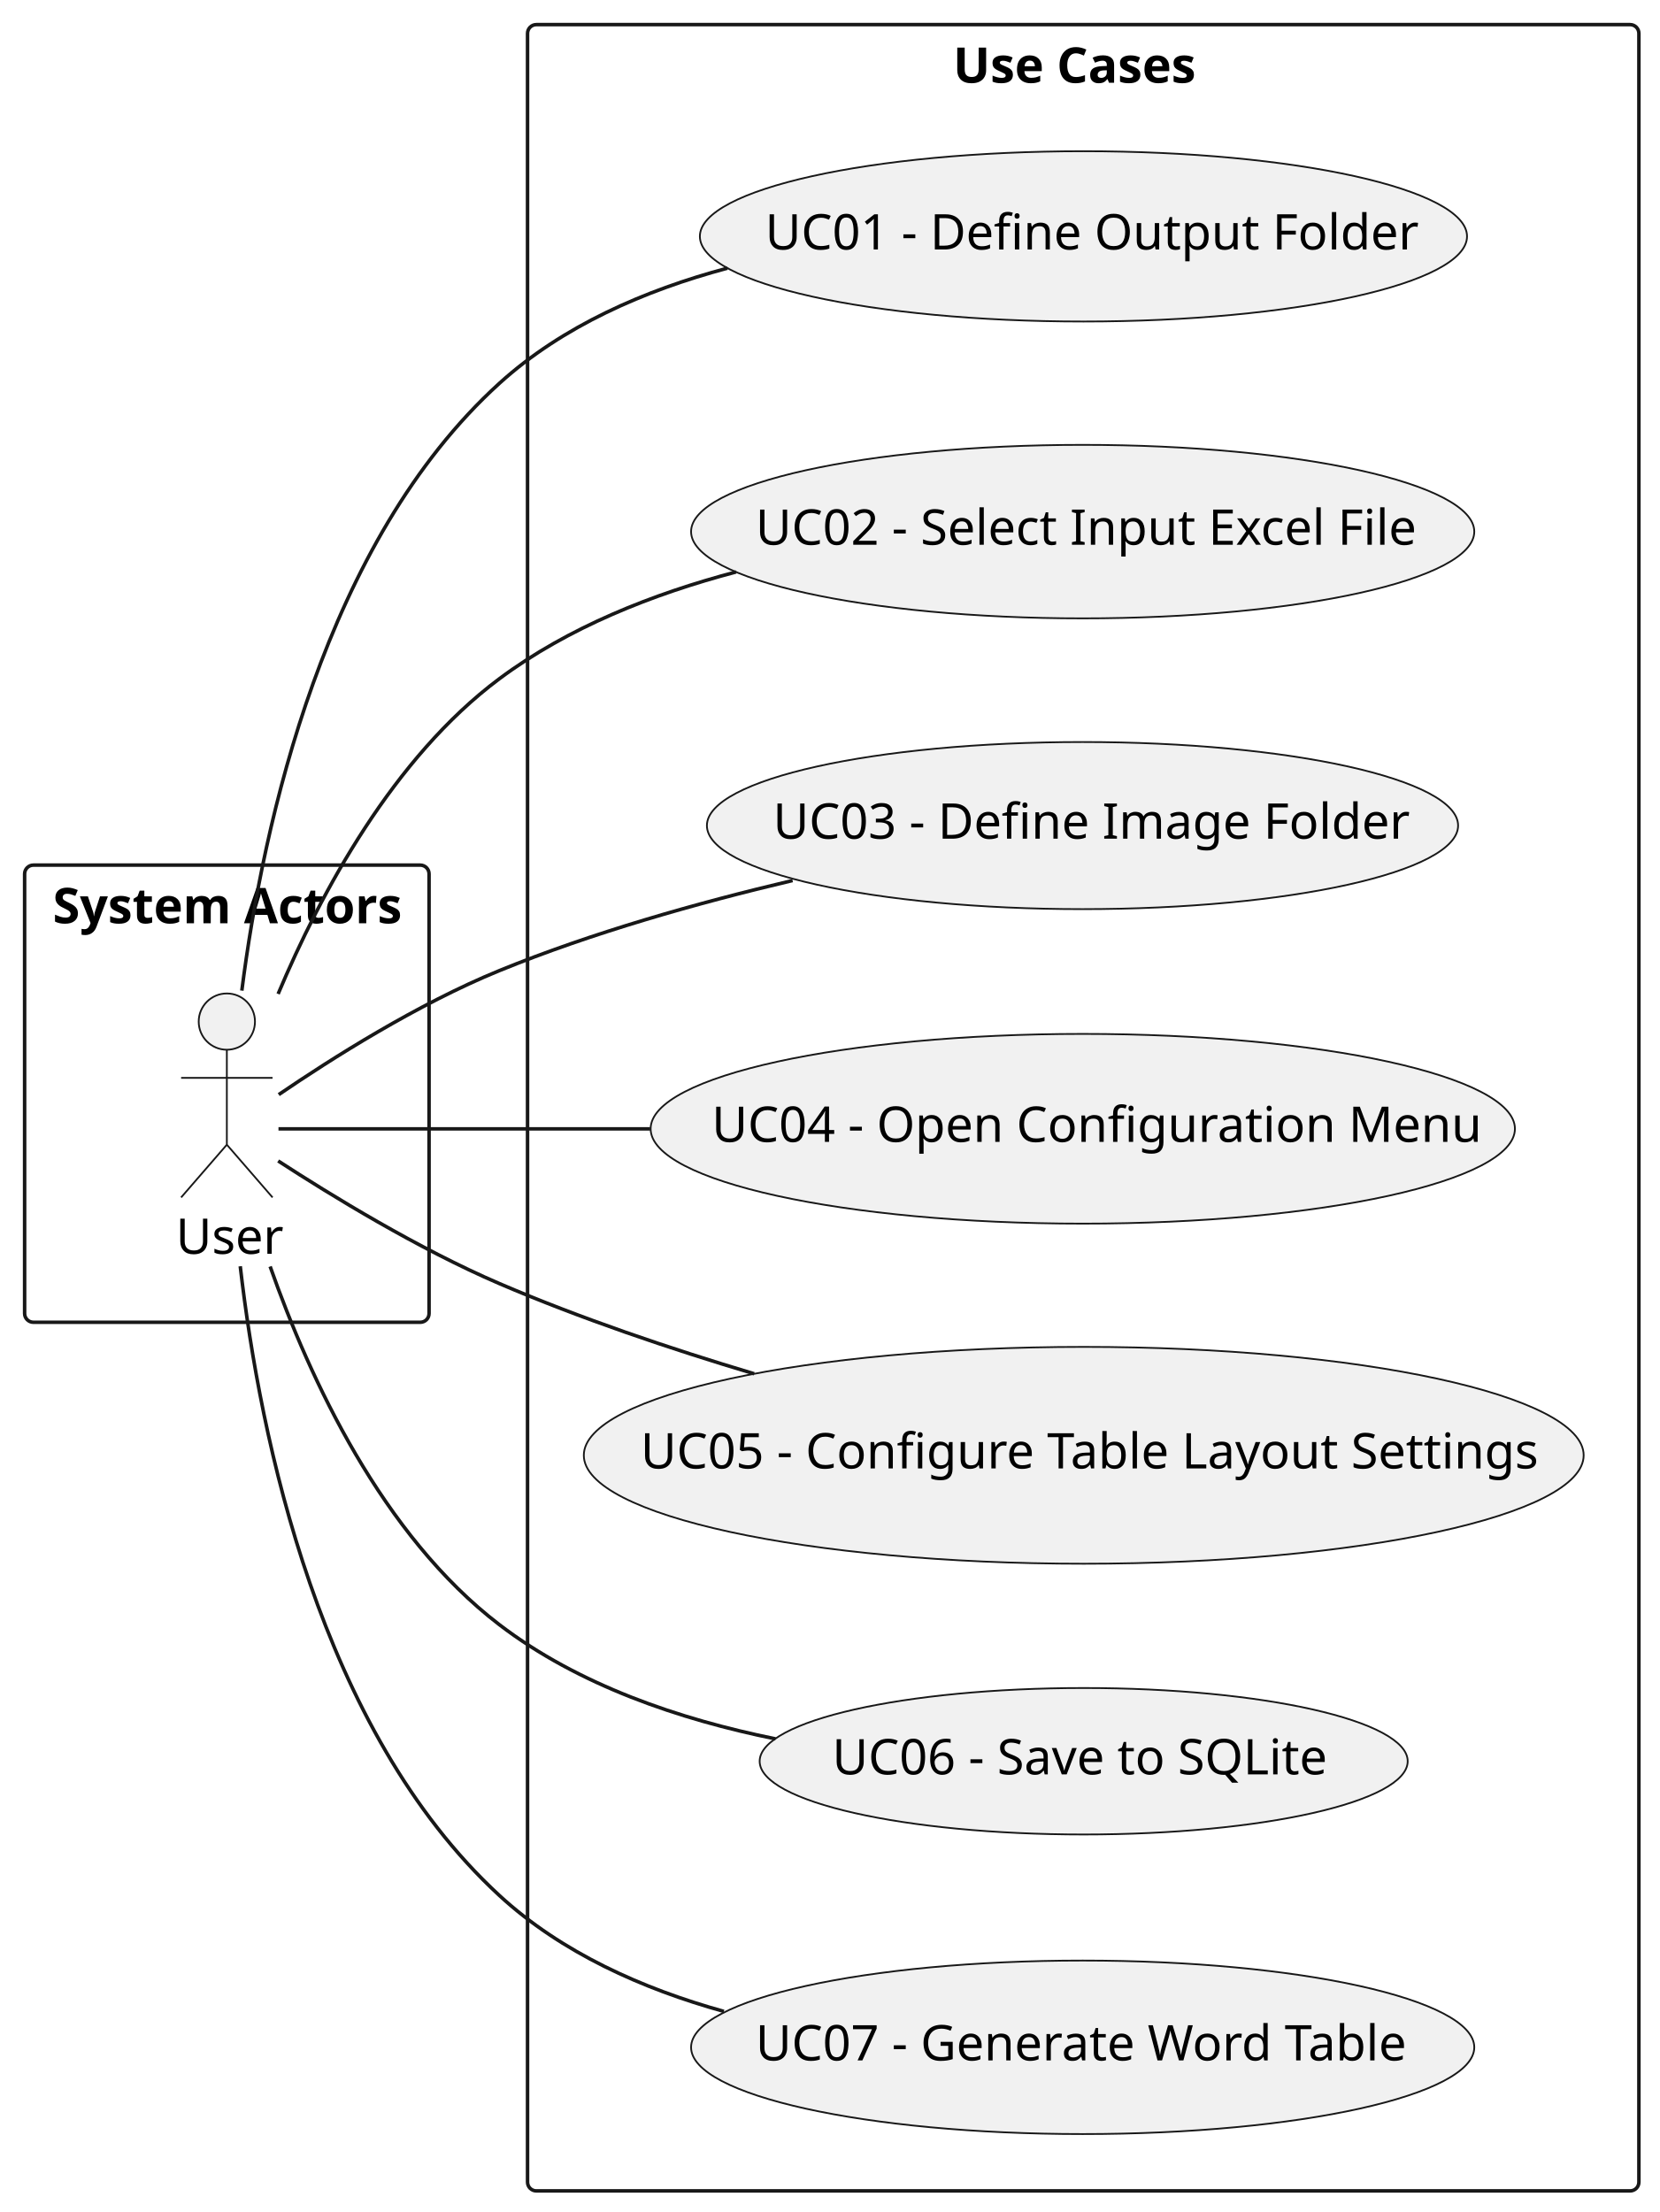
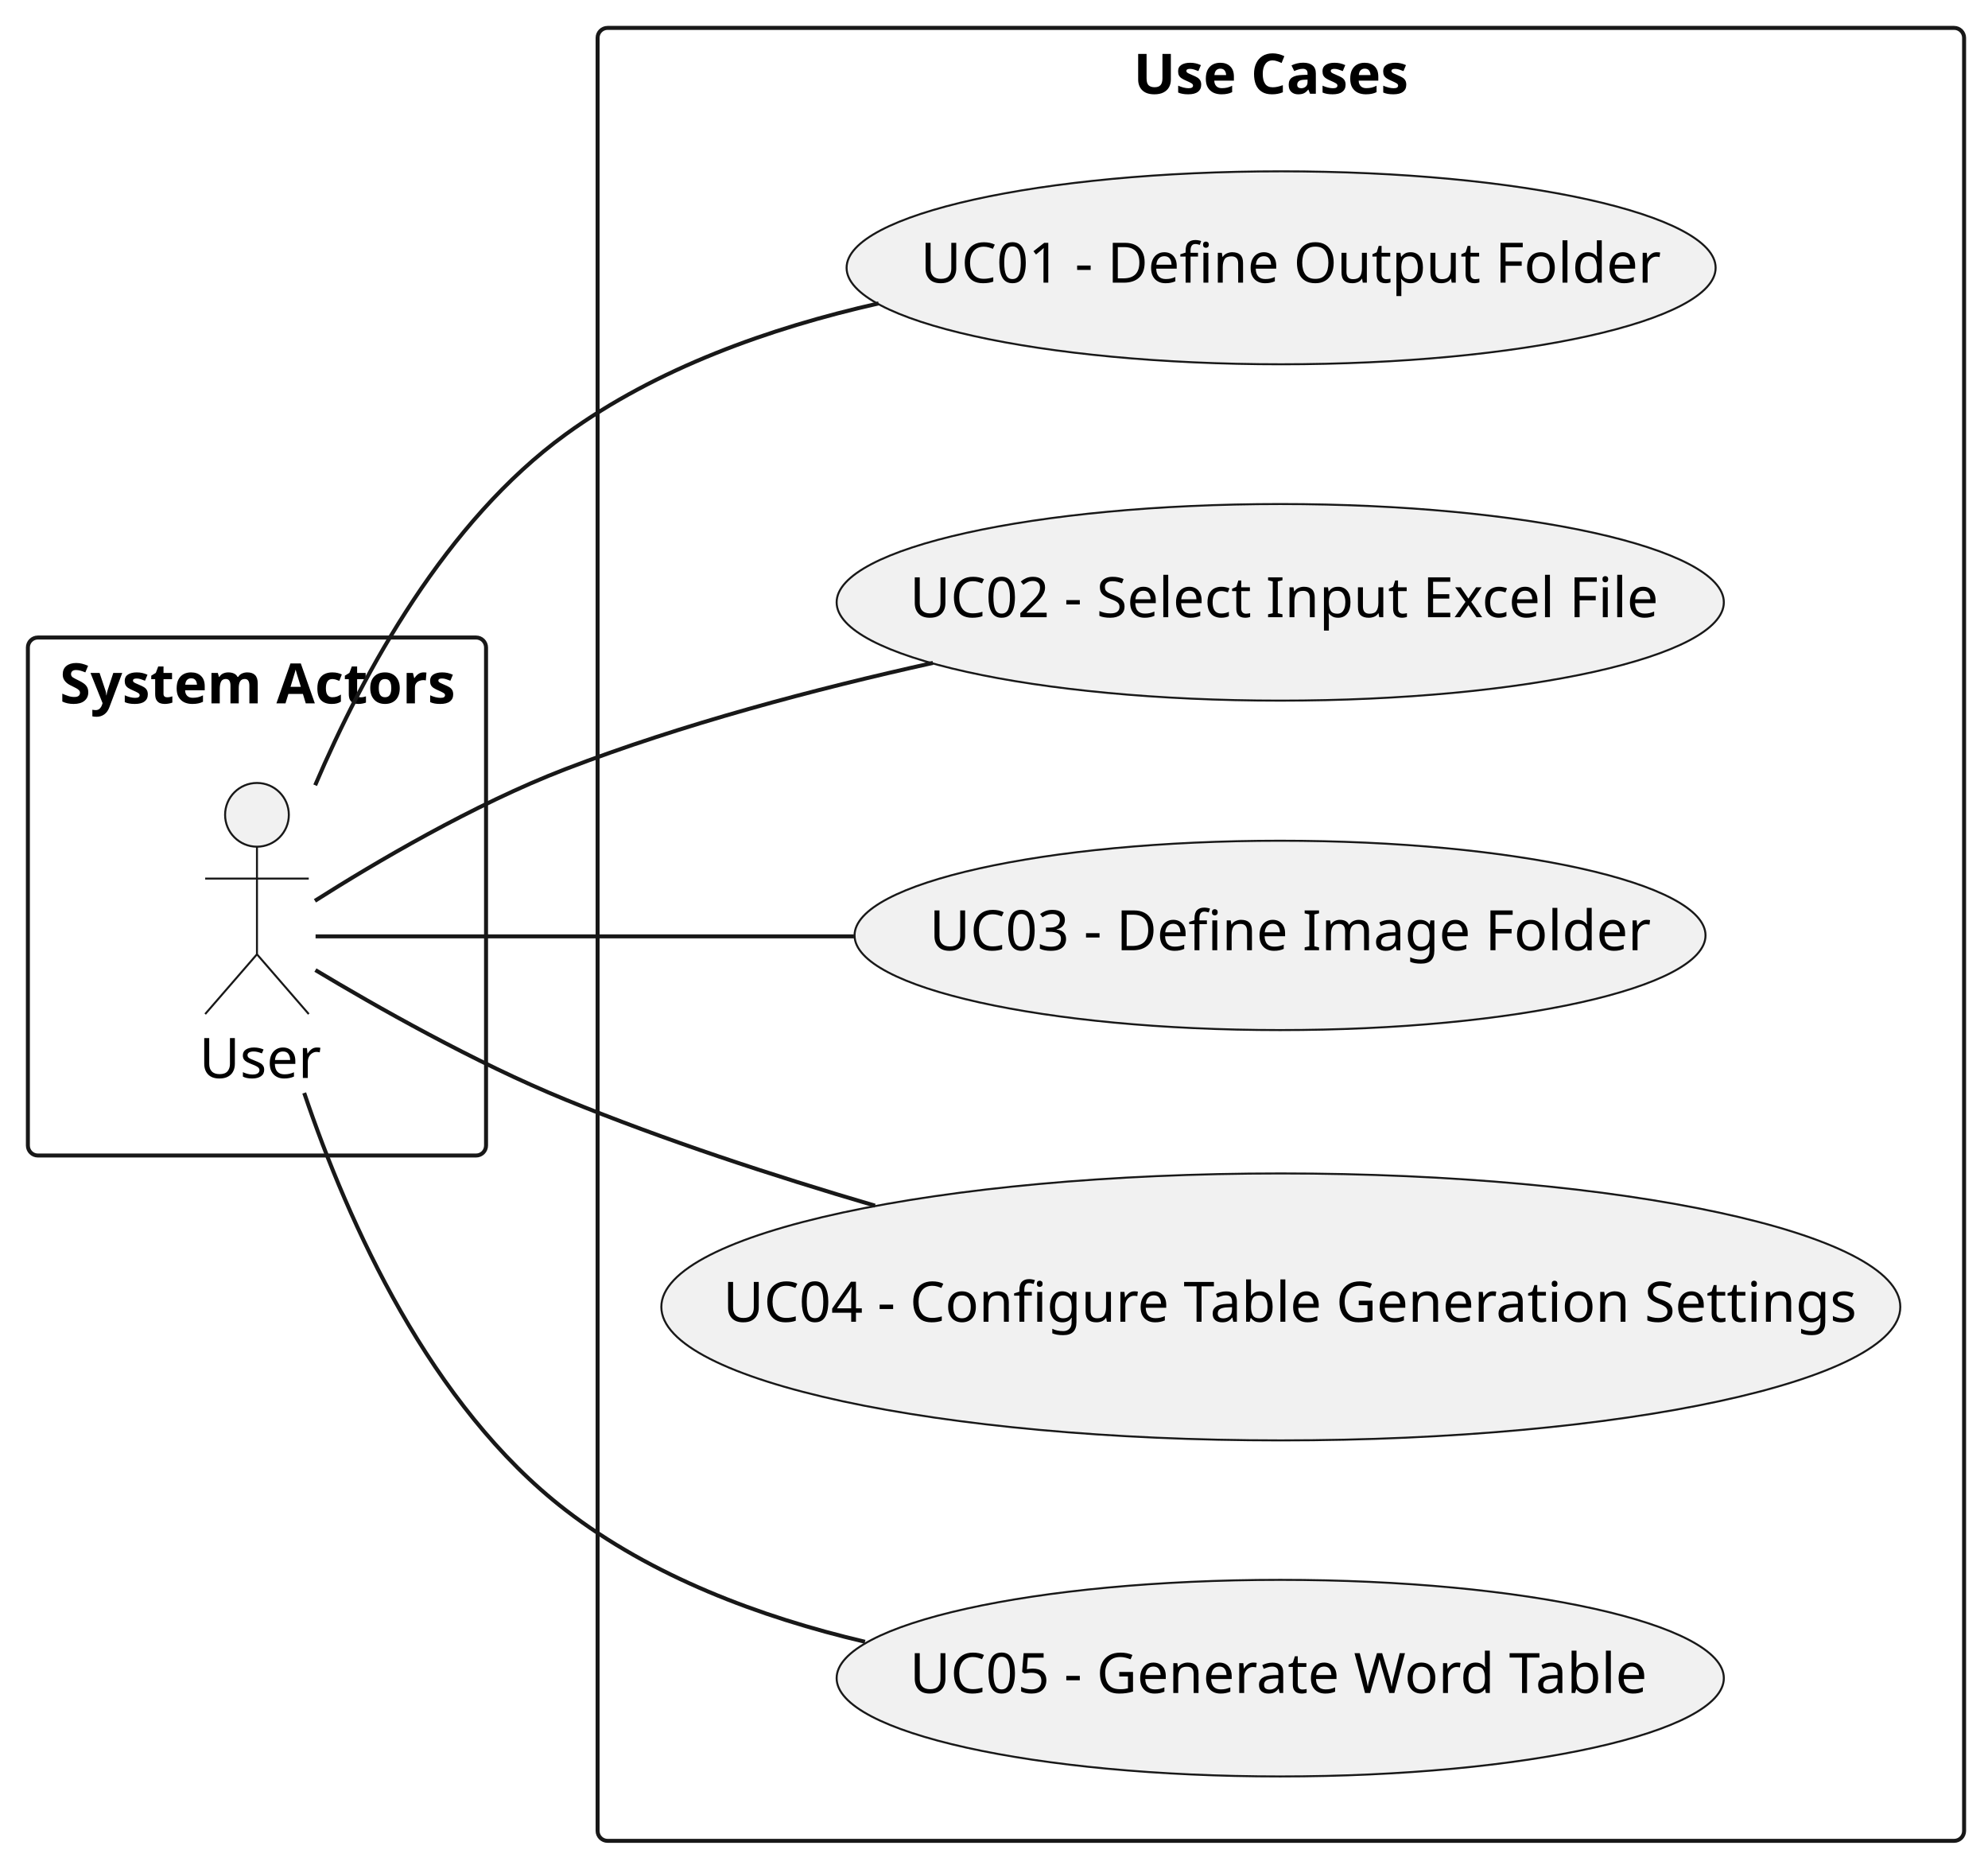
- <svg xmlns="http://www.w3.org/2000/svg" contentStyleType="text/css" height="629px" preserveAspectRatio="none" style="width:472px;height:629px;background:#FFFFFF;" version="1.1" viewBox="0 0 472 629" width="472px" zoomAndPan="magnify">
+ <svg xmlns="http://www.w3.org/2000/svg" contentStyleType="text/css" height="468px" preserveAspectRatio="none" style="width:499px;height:468px;background:#FFFFFF;" version="1.1" viewBox="0 0 499 468" width="499px" zoomAndPan="magnify">
  <defs />
  <g>
    <g id="cluster_actor">
-       <rect fill="none" height="130" rx="2.5" ry="2.5" style="stroke:#181818;stroke-width:1.0;" width="115" x="7" y="246" />
-       <text fill="#000000" font-family="sans-serif" font-size="14" font-weight="bold" lengthAdjust="spacing" textLength="99" x="15" y="262.533">System Actors</text>
+       <rect fill="none" height="130" rx="2.5" ry="2.5" style="stroke:#181818;stroke-width:1.0;" width="115" x="7" y="160" />
+       <text fill="#000000" font-family="sans-serif" font-size="14" font-weight="bold" lengthAdjust="spacing" textLength="99" x="15" y="176.533">System Actors</text>
    </g>
    <g id="cluster_Use Cases">
-       <rect fill="none" height="616" rx="2.5" ry="2.5" style="stroke:#181818;stroke-width:1.0;" width="316" x="150" y="7" />
-       <text fill="#000000" font-family="sans-serif" font-size="14" font-weight="bold" lengthAdjust="spacing" textLength="74" x="271" y="23.533">Use Cases</text>
+       <rect fill="none" height="455" rx="2.5" ry="2.5" style="stroke:#181818;stroke-width:1.0;" width="343" x="150" y="7" />
+       <text fill="#000000" font-family="sans-serif" font-size="14" font-weight="bold" lengthAdjust="spacing" textLength="74" x="284.5" y="23.533">Use Cases</text>
    </g>
    <g id="elem_User">
-       <ellipse cx="64.5" cy="290.5" fill="#F1F1F1" rx="8" ry="8" style="stroke:#181818;stroke-width:0.5;" />
-       <path d="M64.5,298.5 L64.5,325.5 M51.5,306.5 L77.5,306.5 M64.5,325.5 L51.5,340.5 M64.5,325.5 L77.5,340.5 " fill="none" style="stroke:#181818;stroke-width:0.5;" />
-       <text fill="#000000" font-family="sans-serif" font-size="14" lengthAdjust="spacing" textLength="29" x="50" y="356.533">User</text>
+       <ellipse cx="64.5" cy="204.5" fill="#F1F1F1" rx="8" ry="8" style="stroke:#181818;stroke-width:0.5;" />
+       <path d="M64.5,212.5 L64.5,239.5 M51.5,220.5 L77.5,220.5 M64.5,239.5 L51.5,254.5 M64.5,239.5 L77.5,254.5 " fill="none" style="stroke:#181818;stroke-width:0.5;" />
+       <text fill="#000000" font-family="sans-serif" font-size="14" lengthAdjust="spacing" textLength="29" x="50" y="270.533">User</text>
    </g>
    <g id="elem_UC01">
-       <ellipse cx="308.067" cy="67.213" fill="#F1F1F1" rx="109.067" ry="24.213" style="stroke:#181818;stroke-width:0.5;" />
-       <text fill="#000000" font-family="sans-serif" font-size="14" lengthAdjust="spacing" textLength="181" x="217.567" y="70.942">UC01 - Define Output Folder</text>
+       <ellipse cx="321.567" cy="67.213" fill="#F1F1F1" rx="109.067" ry="24.213" style="stroke:#181818;stroke-width:0.5;" />
+       <text fill="#000000" font-family="sans-serif" font-size="14" lengthAdjust="spacing" textLength="181" x="231.067" y="70.942">UC01 - Define Output Folder</text>
    </g>
    <g id="elem_UC02">
-       <ellipse cx="307.847" cy="151.169" fill="#F1F1F1" rx="111.347" ry="24.669" style="stroke:#181818;stroke-width:0.5;" />
-       <text fill="#000000" font-family="sans-serif" font-size="14" lengthAdjust="spacing" textLength="186" x="214.847" y="154.898">UC02 - Select Input Excel File</text>
+       <ellipse cx="321.347" cy="151.169" fill="#F1F1F1" rx="111.347" ry="24.669" style="stroke:#181818;stroke-width:0.5;" />
+       <text fill="#000000" font-family="sans-serif" font-size="14" lengthAdjust="spacing" textLength="186" x="228.347" y="154.898">UC02 - Select Input Excel File</text>
    </g>
    <g id="elem_UC03">
-       <ellipse cx="307.798" cy="234.76" fill="#F1F1F1" rx="106.798" ry="23.76" style="stroke:#181818;stroke-width:0.5;" />
-       <text fill="#000000" font-family="sans-serif" font-size="14" lengthAdjust="spacing" textLength="176" x="219.798" y="238.488">UC03 - Define Image Folder</text>
+       <ellipse cx="321.298" cy="234.76" fill="#F1F1F1" rx="106.798" ry="23.76" style="stroke:#181818;stroke-width:0.5;" />
+       <text fill="#000000" font-family="sans-serif" font-size="14" lengthAdjust="spacing" textLength="176" x="233.298" y="238.488">UC03 - Define Image Folder</text>
    </g>
    <g id="elem_UC04">
-       <ellipse cx="307.876" cy="320.975" fill="#F1F1F1" rx="122.876" ry="26.975" style="stroke:#181818;stroke-width:0.5;" />
-       <text fill="#000000" font-family="sans-serif" font-size="14" lengthAdjust="spacing" textLength="211" x="202.376" y="324.704">UC04 - Open Configuration Menu</text>
+       <ellipse cx="321.493" cy="327.999" fill="#F1F1F1" rx="155.493" ry="33.499" style="stroke:#181818;stroke-width:0.5;" />
+       <text fill="#000000" font-family="sans-serif" font-size="14" lengthAdjust="spacing" textLength="280" x="181.493" y="331.727">UC04 - Configure Table Generation Settings</text>
    </g>
    <g id="elem_UC05">
-       <ellipse cx="308.148" cy="413.829" fill="#F1F1F1" rx="142.148" ry="30.829" style="stroke:#181818;stroke-width:0.5;" />
-       <text fill="#000000" font-family="sans-serif" font-size="14" lengthAdjust="spacing" textLength="252" x="182.148" y="417.558">UC05 - Configure Table Layout Settings</text>
-     </g>
-     <g id="elem_UC06">
-       <ellipse cx="308.131" cy="500.826" fill="#F1F1F1" rx="92.131" ry="20.826" style="stroke:#181818;stroke-width:0.5;" />
-       <text fill="#000000" font-family="sans-serif" font-size="14" lengthAdjust="spacing" textLength="143" x="236.631" y="504.555">UC06 - Save to SQLite</text>
-     </g>
-     <g id="elem_UC07">
-       <ellipse cx="307.847" cy="582.169" fill="#F1F1F1" rx="111.347" ry="24.669" style="stroke:#181818;stroke-width:0.5;" />
-       <text fill="#000000" font-family="sans-serif" font-size="14" lengthAdjust="spacing" textLength="186" x="214.847" y="585.898">UC07 - Generate Word Table</text>
+       <ellipse cx="321.347" cy="421.169" fill="#F1F1F1" rx="111.347" ry="24.669" style="stroke:#181818;stroke-width:0.5;" />
+       <text fill="#000000" font-family="sans-serif" font-size="14" lengthAdjust="spacing" textLength="186" x="228.347" y="424.898">UC05 - Generate Word Table</text>
    </g>
    <g id="link_User_UC01">
-       <path d="M68.76,281.69 C74.86,233.91 92.3,154.09 142,109 C159.95,92.71 183.33,82.55 206.82,76.26 " fill="none" id="User-UC01" style="stroke:#181818;stroke-width:1.0;" />
+       <path d="M79.11,197.07 C91.28,168.59 111.87,130.88 142,109 C164.8,92.44 193.16,82.32 220.53,76.15 " fill="none" id="User-UC01" style="stroke:#181818;stroke-width:1.0;" />
    </g>
    <g id="link_User_UC02">
-       <path d="M79.08,282.63 C91.22,253.79 111.8,215.52 142,193 C161.55,178.42 185.64,168.88 209.3,162.64 " fill="none" id="User-UC02" style="stroke:#181818;stroke-width:1.0;" />
+       <path d="M79.05,226.08 C93.93,216.64 118.8,201.91 142,193 C171.27,181.76 204.45,172.95 234.18,166.37 " fill="none" id="User-UC02" style="stroke:#181818;stroke-width:1.0;" />
    </g>
    <g id="link_User_UC03">
-       <path d="M79.25,311.26 C94.09,301.14 118.75,285.49 142,276 C168.37,265.23 198.31,256.76 225.37,250.38 " fill="none" id="User-UC03" style="stroke:#181818;stroke-width:1.0;" />
+       <path d="M79.21,235 C104.81,235 162.05,235 214.35,235 " fill="none" id="User-UC03" style="stroke:#181818;stroke-width:1.0;" />
    </g>
    <g id="link_User_UC04">
-       <path d="M79.18,321 C100.18,321 142.42,321 184.89,321 " fill="none" id="User-UC04" style="stroke:#181818;stroke-width:1.0;" />
+       <path d="M79.17,243.46 C94.16,252.46 119.12,266.66 142,276 C166.65,286.07 193.95,295.05 219.64,302.59 " fill="none" id="User-UC04" style="stroke:#181818;stroke-width:1.0;" />
    </g>
    <g id="link_User_UC05">
-       <path d="M79.09,330.12 C94.01,339.82 118.91,355.09 142,365 C164.93,374.84 190.46,383.47 214.44,390.64 " fill="none" id="User-UC05" style="stroke:#181818;stroke-width:1.0;" />
-     </g>
-     <g id="link_User_UC06">
-       <path d="M76.81,360.13 C88.12,392.28 108.71,436.54 142,462 C164.45,479.17 193.26,488.94 220.51,494.46 " fill="none" id="User-UC06" style="stroke:#181818;stroke-width:1.0;" />
-     </g>
-     <g id="link_User_UC07">
-       <path d="M68.31,360.07 C73.96,408.97 90.95,492 142,539 C159.64,555.24 182.64,565.51 205.83,571.96 " fill="none" id="User-UC07" style="stroke:#181818;stroke-width:1.0;" />
+       <path d="M76.36,274.3 C87.48,307.19 108.03,352.81 142,379 C163.56,395.62 190.63,405.82 217.12,412.04 " fill="none" id="User-UC05" style="stroke:#181818;stroke-width:1.0;" />
    </g>
  </g>
</svg>
